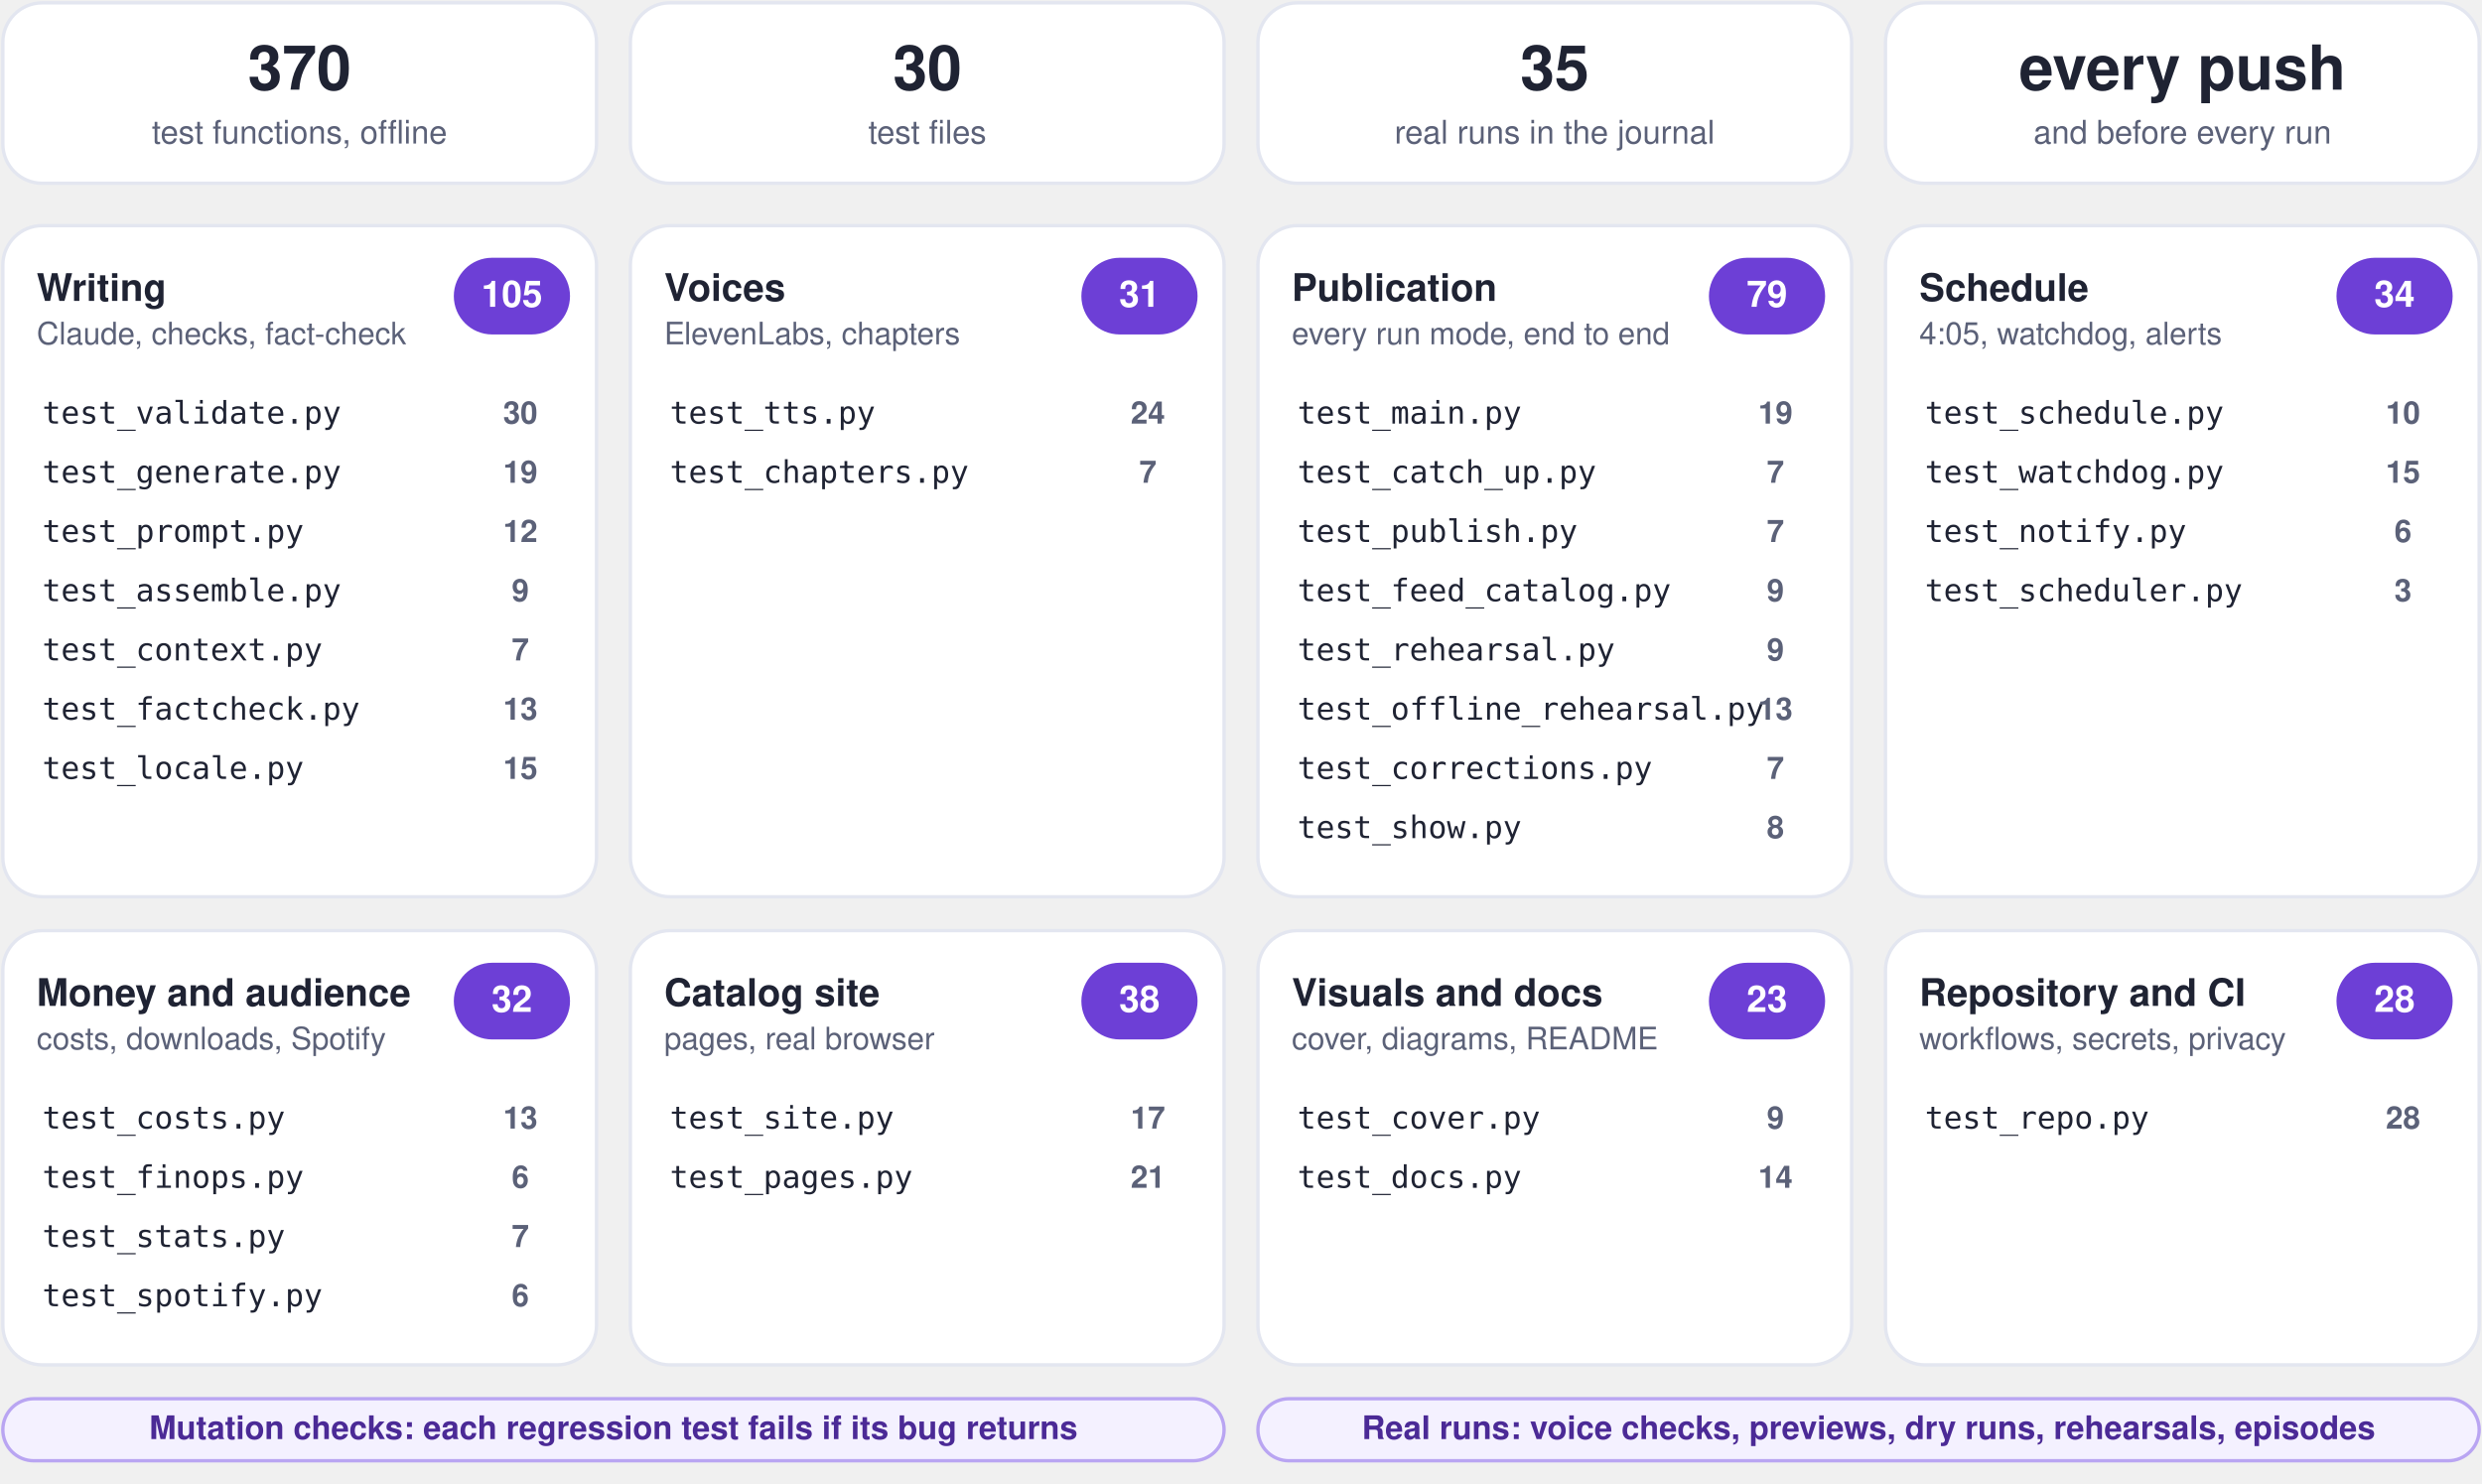
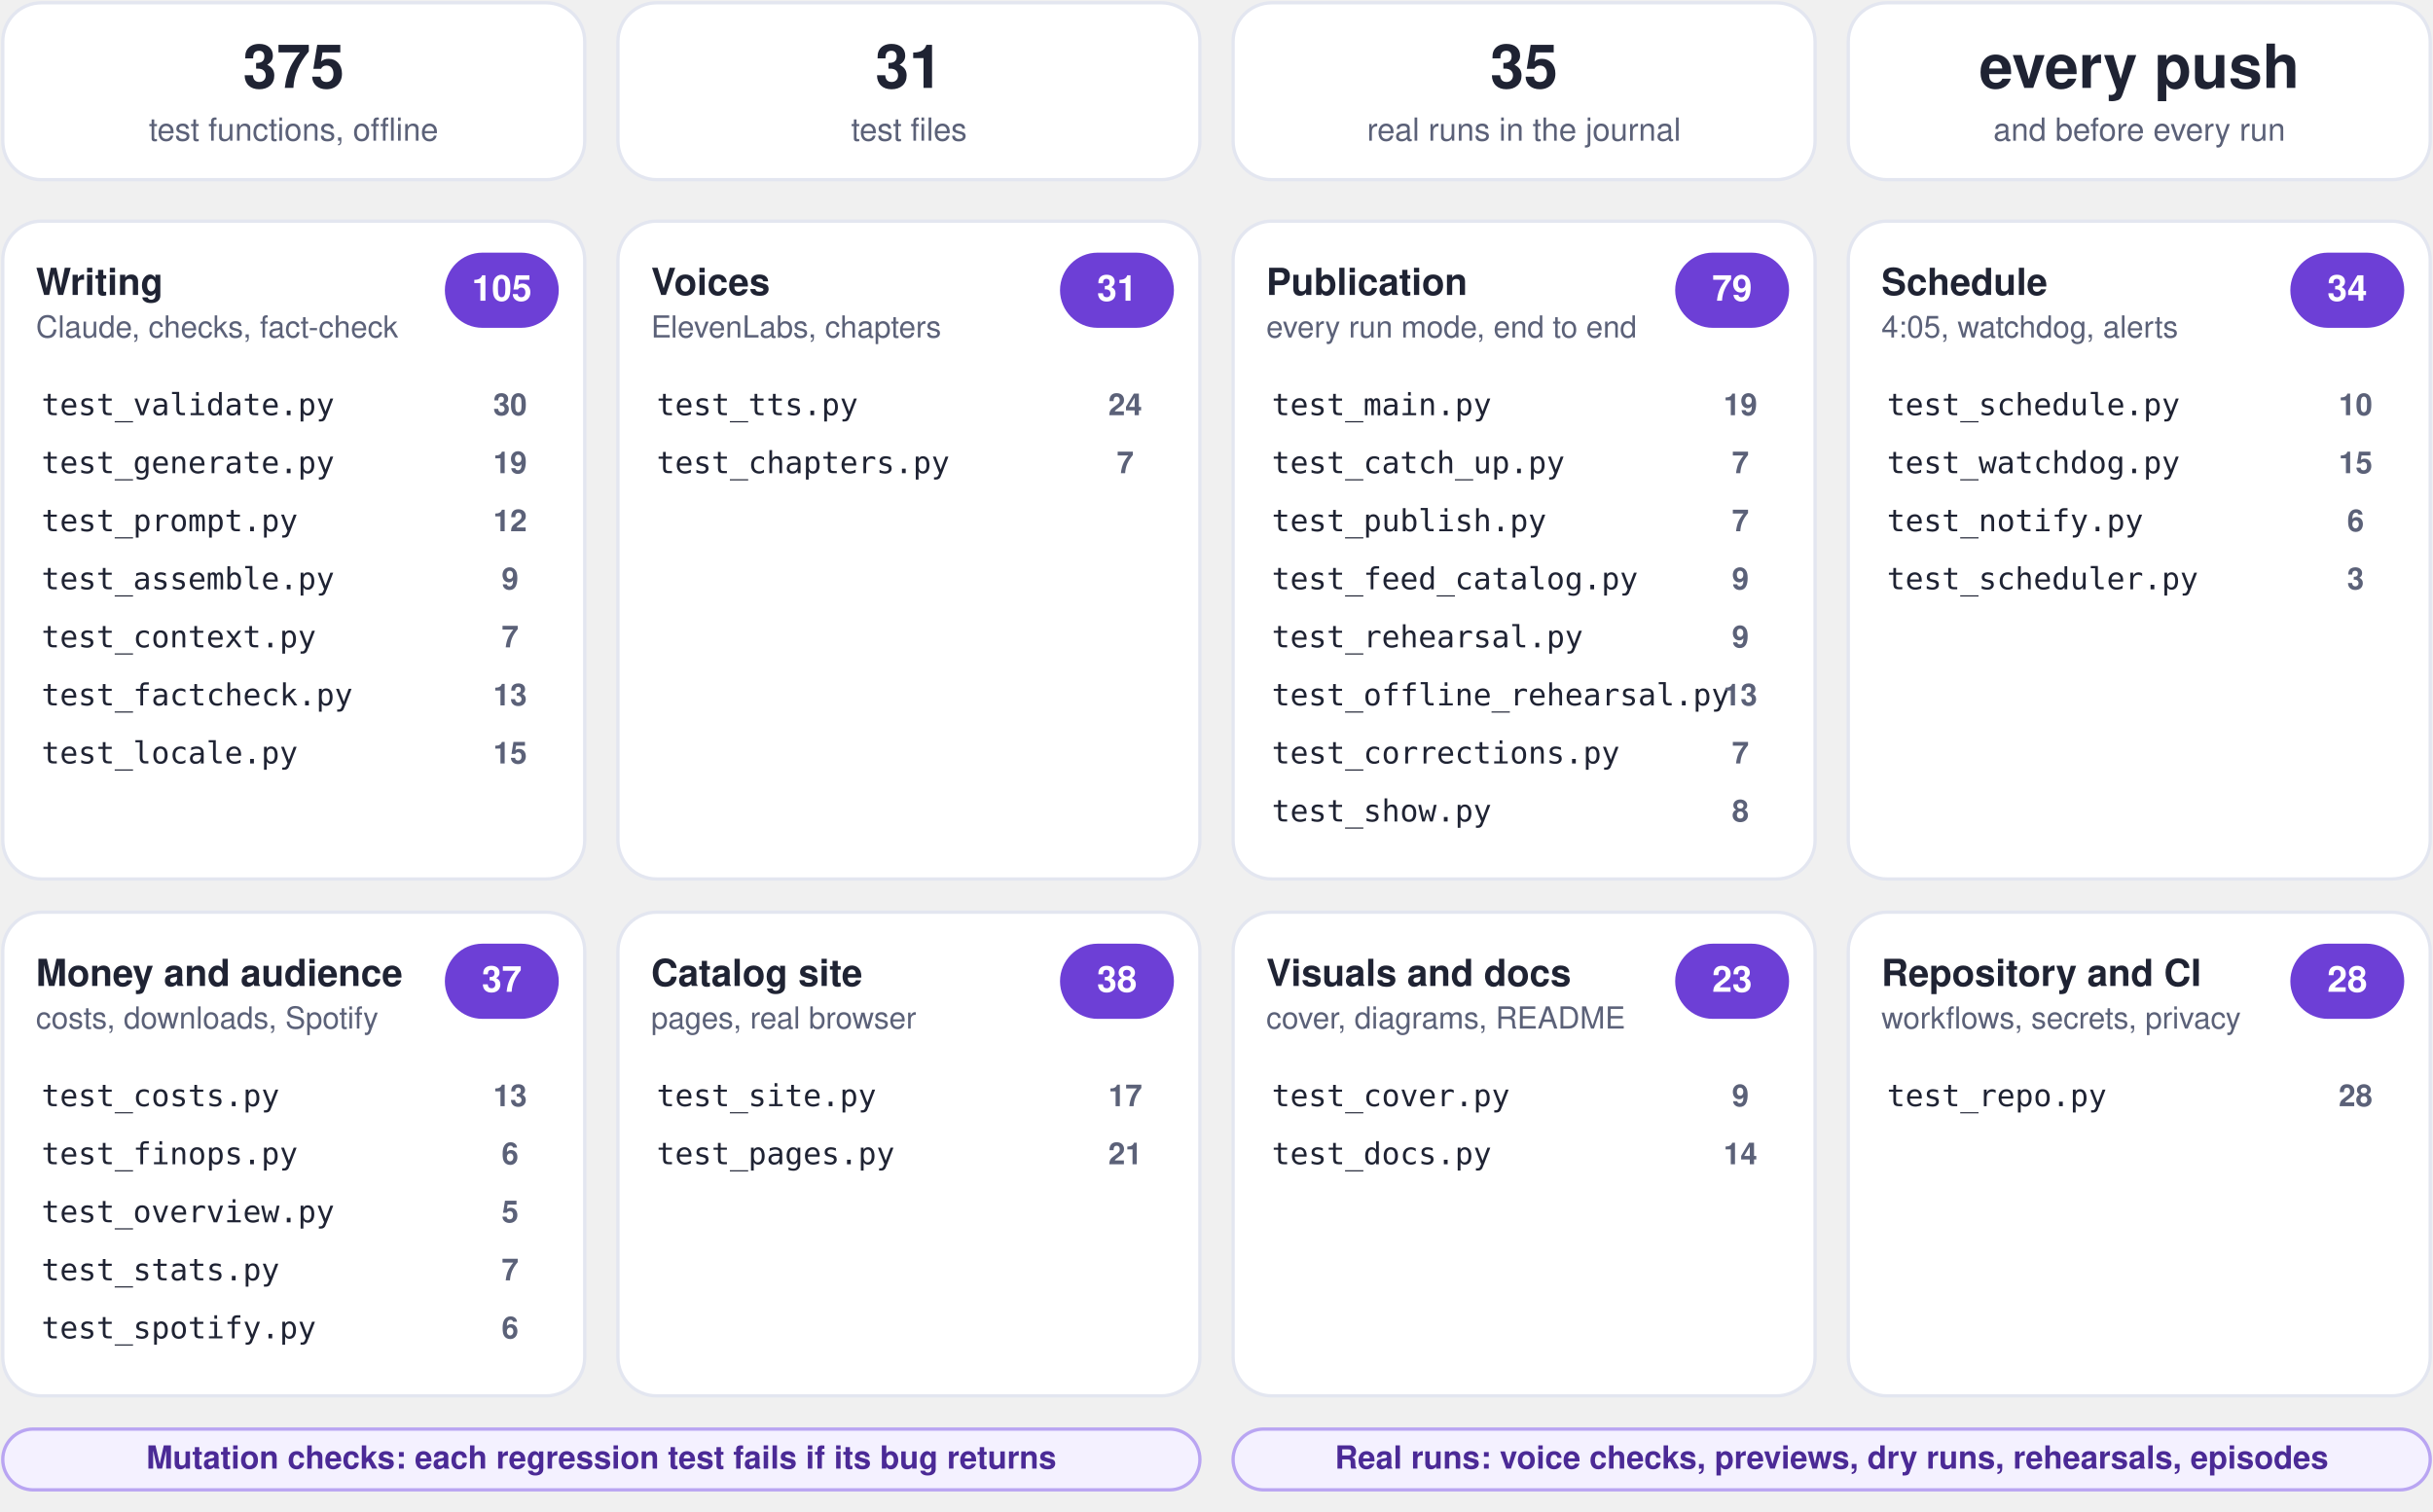
- <svg xmlns="http://www.w3.org/2000/svg" viewBox="0 0 880 526" width="880" height="526" role="img" aria-label="Test plan: 370 offline tests in 30 files">
+ <svg xmlns="http://www.w3.org/2000/svg" viewBox="0 0 880 547" width="880" height="547" role="img" aria-label="Test plan: 375 offline tests in 31 files">
  <g class="box">
    <rect x="1.0" y="1.0" width="210.5" height="64.0" rx="14" fill="#ffffff" stroke="#e3e6f0" stroke-width="1.2" class="frame" />
-     <text x="106.2" y="31.8" font-family="-apple-system, BlinkMacSystemFont, 'Segoe UI', Helvetica, Arial, sans-serif" font-size="22" font-weight="750" fill="#1f2333" text-anchor="middle">370</text>
+     <text x="106.2" y="31.8" font-family="-apple-system, BlinkMacSystemFont, 'Segoe UI', Helvetica, Arial, sans-serif" font-size="22" font-weight="750" fill="#1f2333" text-anchor="middle">375</text>
    <text x="106.2" y="50.9" font-family="-apple-system, BlinkMacSystemFont, 'Segoe UI', Helvetica, Arial, sans-serif" font-size="11.5" font-weight="500" fill="#5b6178" text-anchor="middle">test functions, offline</text>
  </g>
  <g class="box">
    <rect x="223.5" y="1.0" width="210.5" height="64.0" rx="14" fill="#ffffff" stroke="#e3e6f0" stroke-width="1.2" class="frame" />
-     <text x="328.8" y="31.8" font-family="-apple-system, BlinkMacSystemFont, 'Segoe UI', Helvetica, Arial, sans-serif" font-size="22" font-weight="750" fill="#1f2333" text-anchor="middle">30</text>
+     <text x="328.8" y="31.8" font-family="-apple-system, BlinkMacSystemFont, 'Segoe UI', Helvetica, Arial, sans-serif" font-size="22" font-weight="750" fill="#1f2333" text-anchor="middle">31</text>
    <text x="328.8" y="50.9" font-family="-apple-system, BlinkMacSystemFont, 'Segoe UI', Helvetica, Arial, sans-serif" font-size="11.5" font-weight="500" fill="#5b6178" text-anchor="middle">test files</text>
  </g>
  <g class="box">
    <rect x="446.0" y="1.0" width="210.5" height="64.0" rx="14" fill="#ffffff" stroke="#e3e6f0" stroke-width="1.2" class="frame" />
    <text x="551.2" y="31.8" font-family="-apple-system, BlinkMacSystemFont, 'Segoe UI', Helvetica, Arial, sans-serif" font-size="22" font-weight="750" fill="#1f2333" text-anchor="middle">35</text>
    <text x="551.2" y="50.9" font-family="-apple-system, BlinkMacSystemFont, 'Segoe UI', Helvetica, Arial, sans-serif" font-size="11.5" font-weight="500" fill="#5b6178" text-anchor="middle">real runs in the journal</text>
  </g>
  <g class="box">
    <rect x="668.5" y="1.0" width="210.5" height="64.0" rx="14" fill="#ffffff" stroke="#e3e6f0" stroke-width="1.2" class="frame" />
    <text x="773.8" y="31.8" font-family="-apple-system, BlinkMacSystemFont, 'Segoe UI', Helvetica, Arial, sans-serif" font-size="22" font-weight="750" fill="#1f2333" text-anchor="middle">every push</text>
    <text x="773.8" y="50.9" font-family="-apple-system, BlinkMacSystemFont, 'Segoe UI', Helvetica, Arial, sans-serif" font-size="11.5" font-weight="500" fill="#5b6178" text-anchor="middle">and before every run</text>
  </g>
  <rect x="1.0" y="80.0" width="210.5" height="238.0" rx="14" fill="#ffffff" stroke="#e3e6f0" stroke-width="1.2" />
  <g class="box">
    <rect x="9.0" y="90.0" width="152.5" height="40.0" rx="12" fill="none" stroke="none" stroke-width="1.2" class="frame" />
    <text x="13.0" y="106.7" font-family="-apple-system, BlinkMacSystemFont, 'Segoe UI', Helvetica, Arial, sans-serif" font-size="13.5" font-weight="700" fill="#1f2333" text-anchor="start">Writing</text>
    <text x="13.0" y="122.1" font-family="-apple-system, BlinkMacSystemFont, 'Segoe UI', Helvetica, Arial, sans-serif" font-size="11" font-weight="400" fill="#5b6178" text-anchor="start">Claude, checks, fact-check</text>
  </g>
  <g class="box">
    <rect x="161.5" y="92.0" width="40.0" height="26.0" rx="13" fill="#6d3fd6" stroke="#6d3fd6" stroke-width="1.2" class="frame" />
    <text x="181.5" y="108.8" font-family="-apple-system, BlinkMacSystemFont, 'Segoe UI', Helvetica, Arial, sans-serif" font-size="13" font-weight="700" fill="#ffffff" text-anchor="middle">105</text>
  </g>
  <g class="box">
    <rect x="11.0" y="138.0" width="190.5" height="18.0" rx="12" fill="none" stroke="none" stroke-width="1.2" class="frame" />
    <text x="15.0" y="150.2" font-family="ui-monospace, SFMono-Regular, Menlo, Consolas, monospace" font-size="11" font-weight="500" fill="#1f2333" text-anchor="start">test_validate.py</text>
  </g>
  <g class="box">
    <rect x="167.5" y="138.0" width="34.0" height="18.0" rx="12" fill="none" stroke="none" stroke-width="1.2" class="frame" />
    <text x="184.5" y="150.2" font-family="-apple-system, BlinkMacSystemFont, 'Segoe UI', Helvetica, Arial, sans-serif" font-size="11" font-weight="700" fill="#5b6178" text-anchor="middle">30</text>
  </g>
  <g class="box">
    <rect x="11.0" y="159.0" width="190.5" height="18.0" rx="12" fill="none" stroke="none" stroke-width="1.2" class="frame" />
    <text x="15.0" y="171.2" font-family="ui-monospace, SFMono-Regular, Menlo, Consolas, monospace" font-size="11" font-weight="500" fill="#1f2333" text-anchor="start">test_generate.py</text>
  </g>
  <g class="box">
    <rect x="167.5" y="159.0" width="34.0" height="18.0" rx="12" fill="none" stroke="none" stroke-width="1.2" class="frame" />
    <text x="184.5" y="171.2" font-family="-apple-system, BlinkMacSystemFont, 'Segoe UI', Helvetica, Arial, sans-serif" font-size="11" font-weight="700" fill="#5b6178" text-anchor="middle">19</text>
  </g>
  <g class="box">
    <rect x="11.0" y="180.0" width="190.5" height="18.0" rx="12" fill="none" stroke="none" stroke-width="1.2" class="frame" />
    <text x="15.0" y="192.2" font-family="ui-monospace, SFMono-Regular, Menlo, Consolas, monospace" font-size="11" font-weight="500" fill="#1f2333" text-anchor="start">test_prompt.py</text>
  </g>
  <g class="box">
    <rect x="167.5" y="180.0" width="34.0" height="18.0" rx="12" fill="none" stroke="none" stroke-width="1.2" class="frame" />
    <text x="184.5" y="192.2" font-family="-apple-system, BlinkMacSystemFont, 'Segoe UI', Helvetica, Arial, sans-serif" font-size="11" font-weight="700" fill="#5b6178" text-anchor="middle">12</text>
  </g>
  <g class="box">
    <rect x="11.0" y="201.0" width="190.5" height="18.0" rx="12" fill="none" stroke="none" stroke-width="1.2" class="frame" />
    <text x="15.0" y="213.2" font-family="ui-monospace, SFMono-Regular, Menlo, Consolas, monospace" font-size="11" font-weight="500" fill="#1f2333" text-anchor="start">test_assemble.py</text>
  </g>
  <g class="box">
    <rect x="167.5" y="201.0" width="34.0" height="18.0" rx="12" fill="none" stroke="none" stroke-width="1.2" class="frame" />
    <text x="184.5" y="213.2" font-family="-apple-system, BlinkMacSystemFont, 'Segoe UI', Helvetica, Arial, sans-serif" font-size="11" font-weight="700" fill="#5b6178" text-anchor="middle">9</text>
  </g>
  <g class="box">
    <rect x="11.0" y="222.0" width="190.5" height="18.0" rx="12" fill="none" stroke="none" stroke-width="1.2" class="frame" />
    <text x="15.0" y="234.2" font-family="ui-monospace, SFMono-Regular, Menlo, Consolas, monospace" font-size="11" font-weight="500" fill="#1f2333" text-anchor="start">test_context.py</text>
  </g>
  <g class="box">
    <rect x="167.5" y="222.0" width="34.0" height="18.0" rx="12" fill="none" stroke="none" stroke-width="1.2" class="frame" />
    <text x="184.5" y="234.2" font-family="-apple-system, BlinkMacSystemFont, 'Segoe UI', Helvetica, Arial, sans-serif" font-size="11" font-weight="700" fill="#5b6178" text-anchor="middle">7</text>
  </g>
  <g class="box">
    <rect x="11.0" y="243.0" width="190.5" height="18.0" rx="12" fill="none" stroke="none" stroke-width="1.2" class="frame" />
    <text x="15.0" y="255.2" font-family="ui-monospace, SFMono-Regular, Menlo, Consolas, monospace" font-size="11" font-weight="500" fill="#1f2333" text-anchor="start">test_factcheck.py</text>
  </g>
  <g class="box">
    <rect x="167.5" y="243.0" width="34.0" height="18.0" rx="12" fill="none" stroke="none" stroke-width="1.2" class="frame" />
    <text x="184.5" y="255.2" font-family="-apple-system, BlinkMacSystemFont, 'Segoe UI', Helvetica, Arial, sans-serif" font-size="11" font-weight="700" fill="#5b6178" text-anchor="middle">13</text>
  </g>
  <g class="box">
    <rect x="11.0" y="264.0" width="190.5" height="18.0" rx="12" fill="none" stroke="none" stroke-width="1.2" class="frame" />
    <text x="15.0" y="276.2" font-family="ui-monospace, SFMono-Regular, Menlo, Consolas, monospace" font-size="11" font-weight="500" fill="#1f2333" text-anchor="start">test_locale.py</text>
  </g>
  <g class="box">
    <rect x="167.5" y="264.0" width="34.0" height="18.0" rx="12" fill="none" stroke="none" stroke-width="1.2" class="frame" />
    <text x="184.5" y="276.2" font-family="-apple-system, BlinkMacSystemFont, 'Segoe UI', Helvetica, Arial, sans-serif" font-size="11" font-weight="700" fill="#5b6178" text-anchor="middle">15</text>
  </g>
  <rect x="223.5" y="80.0" width="210.5" height="238.0" rx="14" fill="#ffffff" stroke="#e3e6f0" stroke-width="1.2" />
  <g class="box">
    <rect x="231.5" y="90.0" width="152.5" height="40.0" rx="12" fill="none" stroke="none" stroke-width="1.2" class="frame" />
    <text x="235.5" y="106.7" font-family="-apple-system, BlinkMacSystemFont, 'Segoe UI', Helvetica, Arial, sans-serif" font-size="13.5" font-weight="700" fill="#1f2333" text-anchor="start">Voices</text>
    <text x="235.5" y="122.1" font-family="-apple-system, BlinkMacSystemFont, 'Segoe UI', Helvetica, Arial, sans-serif" font-size="11" font-weight="400" fill="#5b6178" text-anchor="start">ElevenLabs, chapters</text>
  </g>
  <g class="box">
    <rect x="384.0" y="92.0" width="40.0" height="26.0" rx="13" fill="#6d3fd6" stroke="#6d3fd6" stroke-width="1.2" class="frame" />
    <text x="404.0" y="108.8" font-family="-apple-system, BlinkMacSystemFont, 'Segoe UI', Helvetica, Arial, sans-serif" font-size="13" font-weight="700" fill="#ffffff" text-anchor="middle">31</text>
  </g>
  <g class="box">
    <rect x="233.5" y="138.0" width="190.5" height="18.0" rx="12" fill="none" stroke="none" stroke-width="1.2" class="frame" />
    <text x="237.5" y="150.2" font-family="ui-monospace, SFMono-Regular, Menlo, Consolas, monospace" font-size="11" font-weight="500" fill="#1f2333" text-anchor="start">test_tts.py</text>
  </g>
  <g class="box">
    <rect x="390.0" y="138.0" width="34.0" height="18.0" rx="12" fill="none" stroke="none" stroke-width="1.2" class="frame" />
    <text x="407.0" y="150.2" font-family="-apple-system, BlinkMacSystemFont, 'Segoe UI', Helvetica, Arial, sans-serif" font-size="11" font-weight="700" fill="#5b6178" text-anchor="middle">24</text>
  </g>
  <g class="box">
    <rect x="233.5" y="159.0" width="190.5" height="18.0" rx="12" fill="none" stroke="none" stroke-width="1.2" class="frame" />
    <text x="237.5" y="171.2" font-family="ui-monospace, SFMono-Regular, Menlo, Consolas, monospace" font-size="11" font-weight="500" fill="#1f2333" text-anchor="start">test_chapters.py</text>
  </g>
  <g class="box">
    <rect x="390.0" y="159.0" width="34.0" height="18.0" rx="12" fill="none" stroke="none" stroke-width="1.2" class="frame" />
    <text x="407.0" y="171.2" font-family="-apple-system, BlinkMacSystemFont, 'Segoe UI', Helvetica, Arial, sans-serif" font-size="11" font-weight="700" fill="#5b6178" text-anchor="middle">7</text>
  </g>
  <rect x="446.0" y="80.0" width="210.5" height="238.0" rx="14" fill="#ffffff" stroke="#e3e6f0" stroke-width="1.2" />
  <g class="box">
    <rect x="454.0" y="90.0" width="152.5" height="40.0" rx="12" fill="none" stroke="none" stroke-width="1.2" class="frame" />
    <text x="458.0" y="106.7" font-family="-apple-system, BlinkMacSystemFont, 'Segoe UI', Helvetica, Arial, sans-serif" font-size="13.5" font-weight="700" fill="#1f2333" text-anchor="start">Publication</text>
    <text x="458.0" y="122.1" font-family="-apple-system, BlinkMacSystemFont, 'Segoe UI', Helvetica, Arial, sans-serif" font-size="11" font-weight="400" fill="#5b6178" text-anchor="start">every run mode, end to end</text>
  </g>
  <g class="box">
    <rect x="606.5" y="92.0" width="40.0" height="26.0" rx="13" fill="#6d3fd6" stroke="#6d3fd6" stroke-width="1.2" class="frame" />
    <text x="626.5" y="108.8" font-family="-apple-system, BlinkMacSystemFont, 'Segoe UI', Helvetica, Arial, sans-serif" font-size="13" font-weight="700" fill="#ffffff" text-anchor="middle">79</text>
  </g>
  <g class="box">
    <rect x="456.0" y="138.0" width="190.5" height="18.0" rx="12" fill="none" stroke="none" stroke-width="1.2" class="frame" />
    <text x="460.0" y="150.2" font-family="ui-monospace, SFMono-Regular, Menlo, Consolas, monospace" font-size="11" font-weight="500" fill="#1f2333" text-anchor="start">test_main.py</text>
  </g>
  <g class="box">
    <rect x="612.5" y="138.0" width="34.0" height="18.0" rx="12" fill="none" stroke="none" stroke-width="1.2" class="frame" />
    <text x="629.5" y="150.2" font-family="-apple-system, BlinkMacSystemFont, 'Segoe UI', Helvetica, Arial, sans-serif" font-size="11" font-weight="700" fill="#5b6178" text-anchor="middle">19</text>
  </g>
  <g class="box">
    <rect x="456.0" y="159.0" width="190.5" height="18.0" rx="12" fill="none" stroke="none" stroke-width="1.2" class="frame" />
    <text x="460.0" y="171.2" font-family="ui-monospace, SFMono-Regular, Menlo, Consolas, monospace" font-size="11" font-weight="500" fill="#1f2333" text-anchor="start">test_catch_up.py</text>
  </g>
  <g class="box">
    <rect x="612.5" y="159.0" width="34.0" height="18.0" rx="12" fill="none" stroke="none" stroke-width="1.2" class="frame" />
    <text x="629.5" y="171.2" font-family="-apple-system, BlinkMacSystemFont, 'Segoe UI', Helvetica, Arial, sans-serif" font-size="11" font-weight="700" fill="#5b6178" text-anchor="middle">7</text>
  </g>
  <g class="box">
    <rect x="456.0" y="180.0" width="190.5" height="18.0" rx="12" fill="none" stroke="none" stroke-width="1.2" class="frame" />
    <text x="460.0" y="192.2" font-family="ui-monospace, SFMono-Regular, Menlo, Consolas, monospace" font-size="11" font-weight="500" fill="#1f2333" text-anchor="start">test_publish.py</text>
  </g>
  <g class="box">
    <rect x="612.5" y="180.0" width="34.0" height="18.0" rx="12" fill="none" stroke="none" stroke-width="1.2" class="frame" />
    <text x="629.5" y="192.2" font-family="-apple-system, BlinkMacSystemFont, 'Segoe UI', Helvetica, Arial, sans-serif" font-size="11" font-weight="700" fill="#5b6178" text-anchor="middle">7</text>
  </g>
  <g class="box">
    <rect x="456.0" y="201.0" width="190.5" height="18.0" rx="12" fill="none" stroke="none" stroke-width="1.2" class="frame" />
    <text x="460.0" y="213.2" font-family="ui-monospace, SFMono-Regular, Menlo, Consolas, monospace" font-size="11" font-weight="500" fill="#1f2333" text-anchor="start">test_feed_catalog.py</text>
  </g>
  <g class="box">
    <rect x="612.5" y="201.0" width="34.0" height="18.0" rx="12" fill="none" stroke="none" stroke-width="1.2" class="frame" />
    <text x="629.5" y="213.2" font-family="-apple-system, BlinkMacSystemFont, 'Segoe UI', Helvetica, Arial, sans-serif" font-size="11" font-weight="700" fill="#5b6178" text-anchor="middle">9</text>
  </g>
  <g class="box">
    <rect x="456.0" y="222.0" width="190.5" height="18.0" rx="12" fill="none" stroke="none" stroke-width="1.2" class="frame" />
    <text x="460.0" y="234.2" font-family="ui-monospace, SFMono-Regular, Menlo, Consolas, monospace" font-size="11" font-weight="500" fill="#1f2333" text-anchor="start">test_rehearsal.py</text>
  </g>
  <g class="box">
    <rect x="612.5" y="222.0" width="34.0" height="18.0" rx="12" fill="none" stroke="none" stroke-width="1.2" class="frame" />
    <text x="629.5" y="234.2" font-family="-apple-system, BlinkMacSystemFont, 'Segoe UI', Helvetica, Arial, sans-serif" font-size="11" font-weight="700" fill="#5b6178" text-anchor="middle">9</text>
  </g>
  <g class="box">
    <rect x="456.0" y="243.0" width="190.5" height="18.0" rx="12" fill="none" stroke="none" stroke-width="1.2" class="frame" />
    <text x="460.0" y="255.2" font-family="ui-monospace, SFMono-Regular, Menlo, Consolas, monospace" font-size="11" font-weight="500" fill="#1f2333" text-anchor="start">test_offline_rehearsal.py</text>
  </g>
  <g class="box">
    <rect x="612.5" y="243.0" width="34.0" height="18.0" rx="12" fill="none" stroke="none" stroke-width="1.2" class="frame" />
    <text x="629.5" y="255.2" font-family="-apple-system, BlinkMacSystemFont, 'Segoe UI', Helvetica, Arial, sans-serif" font-size="11" font-weight="700" fill="#5b6178" text-anchor="middle">13</text>
  </g>
  <g class="box">
    <rect x="456.0" y="264.0" width="190.5" height="18.0" rx="12" fill="none" stroke="none" stroke-width="1.2" class="frame" />
    <text x="460.0" y="276.2" font-family="ui-monospace, SFMono-Regular, Menlo, Consolas, monospace" font-size="11" font-weight="500" fill="#1f2333" text-anchor="start">test_corrections.py</text>
  </g>
  <g class="box">
    <rect x="612.5" y="264.0" width="34.0" height="18.0" rx="12" fill="none" stroke="none" stroke-width="1.2" class="frame" />
    <text x="629.5" y="276.2" font-family="-apple-system, BlinkMacSystemFont, 'Segoe UI', Helvetica, Arial, sans-serif" font-size="11" font-weight="700" fill="#5b6178" text-anchor="middle">7</text>
  </g>
  <g class="box">
    <rect x="456.0" y="285.0" width="190.5" height="18.0" rx="12" fill="none" stroke="none" stroke-width="1.2" class="frame" />
    <text x="460.0" y="297.2" font-family="ui-monospace, SFMono-Regular, Menlo, Consolas, monospace" font-size="11" font-weight="500" fill="#1f2333" text-anchor="start">test_show.py</text>
  </g>
  <g class="box">
    <rect x="612.5" y="285.0" width="34.0" height="18.0" rx="12" fill="none" stroke="none" stroke-width="1.2" class="frame" />
    <text x="629.5" y="297.2" font-family="-apple-system, BlinkMacSystemFont, 'Segoe UI', Helvetica, Arial, sans-serif" font-size="11" font-weight="700" fill="#5b6178" text-anchor="middle">8</text>
  </g>
  <rect x="668.5" y="80.0" width="210.5" height="238.0" rx="14" fill="#ffffff" stroke="#e3e6f0" stroke-width="1.2" />
  <g class="box">
    <rect x="676.5" y="90.0" width="152.5" height="40.0" rx="12" fill="none" stroke="none" stroke-width="1.2" class="frame" />
    <text x="680.5" y="106.7" font-family="-apple-system, BlinkMacSystemFont, 'Segoe UI', Helvetica, Arial, sans-serif" font-size="13.5" font-weight="700" fill="#1f2333" text-anchor="start">Schedule</text>
    <text x="680.5" y="122.1" font-family="-apple-system, BlinkMacSystemFont, 'Segoe UI', Helvetica, Arial, sans-serif" font-size="11" font-weight="400" fill="#5b6178" text-anchor="start">4:05, watchdog, alerts</text>
  </g>
  <g class="box">
    <rect x="829.0" y="92.0" width="40.0" height="26.0" rx="13" fill="#6d3fd6" stroke="#6d3fd6" stroke-width="1.2" class="frame" />
    <text x="849.0" y="108.8" font-family="-apple-system, BlinkMacSystemFont, 'Segoe UI', Helvetica, Arial, sans-serif" font-size="13" font-weight="700" fill="#ffffff" text-anchor="middle">34</text>
  </g>
  <g class="box">
    <rect x="678.5" y="138.0" width="190.5" height="18.0" rx="12" fill="none" stroke="none" stroke-width="1.2" class="frame" />
    <text x="682.5" y="150.2" font-family="ui-monospace, SFMono-Regular, Menlo, Consolas, monospace" font-size="11" font-weight="500" fill="#1f2333" text-anchor="start">test_schedule.py</text>
  </g>
  <g class="box">
    <rect x="835.0" y="138.0" width="34.0" height="18.0" rx="12" fill="none" stroke="none" stroke-width="1.2" class="frame" />
    <text x="852.0" y="150.2" font-family="-apple-system, BlinkMacSystemFont, 'Segoe UI', Helvetica, Arial, sans-serif" font-size="11" font-weight="700" fill="#5b6178" text-anchor="middle">10</text>
  </g>
  <g class="box">
    <rect x="678.5" y="159.0" width="190.5" height="18.0" rx="12" fill="none" stroke="none" stroke-width="1.2" class="frame" />
    <text x="682.5" y="171.2" font-family="ui-monospace, SFMono-Regular, Menlo, Consolas, monospace" font-size="11" font-weight="500" fill="#1f2333" text-anchor="start">test_watchdog.py</text>
  </g>
  <g class="box">
    <rect x="835.0" y="159.0" width="34.0" height="18.0" rx="12" fill="none" stroke="none" stroke-width="1.2" class="frame" />
    <text x="852.0" y="171.2" font-family="-apple-system, BlinkMacSystemFont, 'Segoe UI', Helvetica, Arial, sans-serif" font-size="11" font-weight="700" fill="#5b6178" text-anchor="middle">15</text>
  </g>
  <g class="box">
    <rect x="678.5" y="180.0" width="190.5" height="18.0" rx="12" fill="none" stroke="none" stroke-width="1.2" class="frame" />
    <text x="682.5" y="192.2" font-family="ui-monospace, SFMono-Regular, Menlo, Consolas, monospace" font-size="11" font-weight="500" fill="#1f2333" text-anchor="start">test_notify.py</text>
  </g>
  <g class="box">
    <rect x="835.0" y="180.0" width="34.0" height="18.0" rx="12" fill="none" stroke="none" stroke-width="1.2" class="frame" />
    <text x="852.0" y="192.2" font-family="-apple-system, BlinkMacSystemFont, 'Segoe UI', Helvetica, Arial, sans-serif" font-size="11" font-weight="700" fill="#5b6178" text-anchor="middle">6</text>
  </g>
  <g class="box">
    <rect x="678.5" y="201.0" width="190.5" height="18.0" rx="12" fill="none" stroke="none" stroke-width="1.2" class="frame" />
    <text x="682.5" y="213.2" font-family="ui-monospace, SFMono-Regular, Menlo, Consolas, monospace" font-size="11" font-weight="500" fill="#1f2333" text-anchor="start">test_scheduler.py</text>
  </g>
  <g class="box">
    <rect x="835.0" y="201.0" width="34.0" height="18.0" rx="12" fill="none" stroke="none" stroke-width="1.2" class="frame" />
    <text x="852.0" y="213.2" font-family="-apple-system, BlinkMacSystemFont, 'Segoe UI', Helvetica, Arial, sans-serif" font-size="11" font-weight="700" fill="#5b6178" text-anchor="middle">3</text>
  </g>
-   <rect x="1.0" y="330.0" width="210.5" height="154.0" rx="14" fill="#ffffff" stroke="#e3e6f0" stroke-width="1.2" />
+   <rect x="1.0" y="330.0" width="210.5" height="175.0" rx="14" fill="#ffffff" stroke="#e3e6f0" stroke-width="1.2" />
  <g class="box">
    <rect x="9.0" y="340.0" width="152.5" height="40.0" rx="12" fill="none" stroke="none" stroke-width="1.2" class="frame" />
    <text x="13.0" y="356.7" font-family="-apple-system, BlinkMacSystemFont, 'Segoe UI', Helvetica, Arial, sans-serif" font-size="13.5" font-weight="700" fill="#1f2333" text-anchor="start">Money and audience</text>
    <text x="13.0" y="372.1" font-family="-apple-system, BlinkMacSystemFont, 'Segoe UI', Helvetica, Arial, sans-serif" font-size="11" font-weight="400" fill="#5b6178" text-anchor="start">costs, downloads, Spotify</text>
  </g>
  <g class="box">
    <rect x="161.5" y="342.0" width="40.0" height="26.0" rx="13" fill="#6d3fd6" stroke="#6d3fd6" stroke-width="1.2" class="frame" />
-     <text x="181.5" y="358.8" font-family="-apple-system, BlinkMacSystemFont, 'Segoe UI', Helvetica, Arial, sans-serif" font-size="13" font-weight="700" fill="#ffffff" text-anchor="middle">32</text>
+     <text x="181.5" y="358.8" font-family="-apple-system, BlinkMacSystemFont, 'Segoe UI', Helvetica, Arial, sans-serif" font-size="13" font-weight="700" fill="#ffffff" text-anchor="middle">37</text>
  </g>
  <g class="box">
    <rect x="11.0" y="388.0" width="190.5" height="18.0" rx="12" fill="none" stroke="none" stroke-width="1.2" class="frame" />
    <text x="15.0" y="400.2" font-family="ui-monospace, SFMono-Regular, Menlo, Consolas, monospace" font-size="11" font-weight="500" fill="#1f2333" text-anchor="start">test_costs.py</text>
  </g>
  <g class="box">
    <rect x="167.5" y="388.0" width="34.0" height="18.0" rx="12" fill="none" stroke="none" stroke-width="1.2" class="frame" />
    <text x="184.5" y="400.2" font-family="-apple-system, BlinkMacSystemFont, 'Segoe UI', Helvetica, Arial, sans-serif" font-size="11" font-weight="700" fill="#5b6178" text-anchor="middle">13</text>
  </g>
  <g class="box">
    <rect x="11.0" y="409.0" width="190.5" height="18.0" rx="12" fill="none" stroke="none" stroke-width="1.2" class="frame" />
    <text x="15.0" y="421.2" font-family="ui-monospace, SFMono-Regular, Menlo, Consolas, monospace" font-size="11" font-weight="500" fill="#1f2333" text-anchor="start">test_finops.py</text>
  </g>
  <g class="box">
    <rect x="167.5" y="409.0" width="34.0" height="18.0" rx="12" fill="none" stroke="none" stroke-width="1.2" class="frame" />
    <text x="184.5" y="421.2" font-family="-apple-system, BlinkMacSystemFont, 'Segoe UI', Helvetica, Arial, sans-serif" font-size="11" font-weight="700" fill="#5b6178" text-anchor="middle">6</text>
  </g>
  <g class="box">
    <rect x="11.0" y="430.0" width="190.5" height="18.0" rx="12" fill="none" stroke="none" stroke-width="1.2" class="frame" />
-     <text x="15.0" y="442.2" font-family="ui-monospace, SFMono-Regular, Menlo, Consolas, monospace" font-size="11" font-weight="500" fill="#1f2333" text-anchor="start">test_stats.py</text>
+     <text x="15.0" y="442.2" font-family="ui-monospace, SFMono-Regular, Menlo, Consolas, monospace" font-size="11" font-weight="500" fill="#1f2333" text-anchor="start">test_overview.py</text>
  </g>
  <g class="box">
    <rect x="167.5" y="430.0" width="34.0" height="18.0" rx="12" fill="none" stroke="none" stroke-width="1.2" class="frame" />
-     <text x="184.5" y="442.2" font-family="-apple-system, BlinkMacSystemFont, 'Segoe UI', Helvetica, Arial, sans-serif" font-size="11" font-weight="700" fill="#5b6178" text-anchor="middle">7</text>
+     <text x="184.5" y="442.2" font-family="-apple-system, BlinkMacSystemFont, 'Segoe UI', Helvetica, Arial, sans-serif" font-size="11" font-weight="700" fill="#5b6178" text-anchor="middle">5</text>
  </g>
  <g class="box">
    <rect x="11.0" y="451.0" width="190.5" height="18.0" rx="12" fill="none" stroke="none" stroke-width="1.2" class="frame" />
-     <text x="15.0" y="463.2" font-family="ui-monospace, SFMono-Regular, Menlo, Consolas, monospace" font-size="11" font-weight="500" fill="#1f2333" text-anchor="start">test_spotify.py</text>
+     <text x="15.0" y="463.2" font-family="ui-monospace, SFMono-Regular, Menlo, Consolas, monospace" font-size="11" font-weight="500" fill="#1f2333" text-anchor="start">test_stats.py</text>
  </g>
  <g class="box">
    <rect x="167.5" y="451.0" width="34.0" height="18.0" rx="12" fill="none" stroke="none" stroke-width="1.2" class="frame" />
-     <text x="184.5" y="463.2" font-family="-apple-system, BlinkMacSystemFont, 'Segoe UI', Helvetica, Arial, sans-serif" font-size="11" font-weight="700" fill="#5b6178" text-anchor="middle">6</text>
-   </g>
-   <rect x="223.5" y="330.0" width="210.5" height="154.0" rx="14" fill="#ffffff" stroke="#e3e6f0" stroke-width="1.2" />
+     <text x="184.5" y="463.2" font-family="-apple-system, BlinkMacSystemFont, 'Segoe UI', Helvetica, Arial, sans-serif" font-size="11" font-weight="700" fill="#5b6178" text-anchor="middle">7</text>
+   </g>
+   <g class="box">
+     <rect x="11.0" y="472.0" width="190.5" height="18.0" rx="12" fill="none" stroke="none" stroke-width="1.2" class="frame" />
+     <text x="15.0" y="484.2" font-family="ui-monospace, SFMono-Regular, Menlo, Consolas, monospace" font-size="11" font-weight="500" fill="#1f2333" text-anchor="start">test_spotify.py</text>
+   </g>
+   <g class="box">
+     <rect x="167.5" y="472.0" width="34.0" height="18.0" rx="12" fill="none" stroke="none" stroke-width="1.2" class="frame" />
+     <text x="184.5" y="484.2" font-family="-apple-system, BlinkMacSystemFont, 'Segoe UI', Helvetica, Arial, sans-serif" font-size="11" font-weight="700" fill="#5b6178" text-anchor="middle">6</text>
+   </g>
+   <rect x="223.5" y="330.0" width="210.5" height="175.0" rx="14" fill="#ffffff" stroke="#e3e6f0" stroke-width="1.2" />
  <g class="box">
    <rect x="231.5" y="340.0" width="152.5" height="40.0" rx="12" fill="none" stroke="none" stroke-width="1.2" class="frame" />
    <text x="235.5" y="356.7" font-family="-apple-system, BlinkMacSystemFont, 'Segoe UI', Helvetica, Arial, sans-serif" font-size="13.5" font-weight="700" fill="#1f2333" text-anchor="start">Catalog site</text>
    <text x="235.5" y="372.1" font-family="-apple-system, BlinkMacSystemFont, 'Segoe UI', Helvetica, Arial, sans-serif" font-size="11" font-weight="400" fill="#5b6178" text-anchor="start">pages, real browser</text>
  </g>
  <g class="box">
    <rect x="384.0" y="342.0" width="40.0" height="26.0" rx="13" fill="#6d3fd6" stroke="#6d3fd6" stroke-width="1.2" class="frame" />
    <text x="404.0" y="358.8" font-family="-apple-system, BlinkMacSystemFont, 'Segoe UI', Helvetica, Arial, sans-serif" font-size="13" font-weight="700" fill="#ffffff" text-anchor="middle">38</text>
  </g>
  <g class="box">
    <rect x="233.5" y="388.0" width="190.5" height="18.0" rx="12" fill="none" stroke="none" stroke-width="1.2" class="frame" />
    <text x="237.5" y="400.2" font-family="ui-monospace, SFMono-Regular, Menlo, Consolas, monospace" font-size="11" font-weight="500" fill="#1f2333" text-anchor="start">test_site.py</text>
  </g>
  <g class="box">
    <rect x="390.0" y="388.0" width="34.0" height="18.0" rx="12" fill="none" stroke="none" stroke-width="1.2" class="frame" />
    <text x="407.0" y="400.2" font-family="-apple-system, BlinkMacSystemFont, 'Segoe UI', Helvetica, Arial, sans-serif" font-size="11" font-weight="700" fill="#5b6178" text-anchor="middle">17</text>
  </g>
  <g class="box">
    <rect x="233.5" y="409.0" width="190.5" height="18.0" rx="12" fill="none" stroke="none" stroke-width="1.2" class="frame" />
    <text x="237.5" y="421.2" font-family="ui-monospace, SFMono-Regular, Menlo, Consolas, monospace" font-size="11" font-weight="500" fill="#1f2333" text-anchor="start">test_pages.py</text>
  </g>
  <g class="box">
    <rect x="390.0" y="409.0" width="34.0" height="18.0" rx="12" fill="none" stroke="none" stroke-width="1.2" class="frame" />
    <text x="407.0" y="421.2" font-family="-apple-system, BlinkMacSystemFont, 'Segoe UI', Helvetica, Arial, sans-serif" font-size="11" font-weight="700" fill="#5b6178" text-anchor="middle">21</text>
  </g>
-   <rect x="446.0" y="330.0" width="210.5" height="154.0" rx="14" fill="#ffffff" stroke="#e3e6f0" stroke-width="1.2" />
+   <rect x="446.0" y="330.0" width="210.5" height="175.0" rx="14" fill="#ffffff" stroke="#e3e6f0" stroke-width="1.2" />
  <g class="box">
    <rect x="454.0" y="340.0" width="152.5" height="40.0" rx="12" fill="none" stroke="none" stroke-width="1.2" class="frame" />
    <text x="458.0" y="356.7" font-family="-apple-system, BlinkMacSystemFont, 'Segoe UI', Helvetica, Arial, sans-serif" font-size="13.5" font-weight="700" fill="#1f2333" text-anchor="start">Visuals and docs</text>
    <text x="458.0" y="372.1" font-family="-apple-system, BlinkMacSystemFont, 'Segoe UI', Helvetica, Arial, sans-serif" font-size="11" font-weight="400" fill="#5b6178" text-anchor="start">cover, diagrams, README</text>
  </g>
  <g class="box">
    <rect x="606.5" y="342.0" width="40.0" height="26.0" rx="13" fill="#6d3fd6" stroke="#6d3fd6" stroke-width="1.2" class="frame" />
    <text x="626.5" y="358.8" font-family="-apple-system, BlinkMacSystemFont, 'Segoe UI', Helvetica, Arial, sans-serif" font-size="13" font-weight="700" fill="#ffffff" text-anchor="middle">23</text>
  </g>
  <g class="box">
    <rect x="456.0" y="388.0" width="190.5" height="18.0" rx="12" fill="none" stroke="none" stroke-width="1.2" class="frame" />
    <text x="460.0" y="400.2" font-family="ui-monospace, SFMono-Regular, Menlo, Consolas, monospace" font-size="11" font-weight="500" fill="#1f2333" text-anchor="start">test_cover.py</text>
  </g>
  <g class="box">
    <rect x="612.5" y="388.0" width="34.0" height="18.0" rx="12" fill="none" stroke="none" stroke-width="1.2" class="frame" />
    <text x="629.5" y="400.2" font-family="-apple-system, BlinkMacSystemFont, 'Segoe UI', Helvetica, Arial, sans-serif" font-size="11" font-weight="700" fill="#5b6178" text-anchor="middle">9</text>
  </g>
  <g class="box">
    <rect x="456.0" y="409.0" width="190.5" height="18.0" rx="12" fill="none" stroke="none" stroke-width="1.2" class="frame" />
    <text x="460.0" y="421.2" font-family="ui-monospace, SFMono-Regular, Menlo, Consolas, monospace" font-size="11" font-weight="500" fill="#1f2333" text-anchor="start">test_docs.py</text>
  </g>
  <g class="box">
    <rect x="612.5" y="409.0" width="34.0" height="18.0" rx="12" fill="none" stroke="none" stroke-width="1.2" class="frame" />
    <text x="629.5" y="421.2" font-family="-apple-system, BlinkMacSystemFont, 'Segoe UI', Helvetica, Arial, sans-serif" font-size="11" font-weight="700" fill="#5b6178" text-anchor="middle">14</text>
  </g>
-   <rect x="668.5" y="330.0" width="210.5" height="154.0" rx="14" fill="#ffffff" stroke="#e3e6f0" stroke-width="1.2" />
+   <rect x="668.5" y="330.0" width="210.5" height="175.0" rx="14" fill="#ffffff" stroke="#e3e6f0" stroke-width="1.2" />
  <g class="box">
    <rect x="676.5" y="340.0" width="152.5" height="40.0" rx="12" fill="none" stroke="none" stroke-width="1.2" class="frame" />
    <text x="680.5" y="356.7" font-family="-apple-system, BlinkMacSystemFont, 'Segoe UI', Helvetica, Arial, sans-serif" font-size="13.5" font-weight="700" fill="#1f2333" text-anchor="start">Repository and CI</text>
    <text x="680.5" y="372.1" font-family="-apple-system, BlinkMacSystemFont, 'Segoe UI', Helvetica, Arial, sans-serif" font-size="11" font-weight="400" fill="#5b6178" text-anchor="start">workflows, secrets, privacy</text>
  </g>
  <g class="box">
    <rect x="829.0" y="342.0" width="40.0" height="26.0" rx="13" fill="#6d3fd6" stroke="#6d3fd6" stroke-width="1.2" class="frame" />
    <text x="849.0" y="358.8" font-family="-apple-system, BlinkMacSystemFont, 'Segoe UI', Helvetica, Arial, sans-serif" font-size="13" font-weight="700" fill="#ffffff" text-anchor="middle">28</text>
  </g>
  <g class="box">
    <rect x="678.5" y="388.0" width="190.5" height="18.0" rx="12" fill="none" stroke="none" stroke-width="1.2" class="frame" />
    <text x="682.5" y="400.2" font-family="ui-monospace, SFMono-Regular, Menlo, Consolas, monospace" font-size="11" font-weight="500" fill="#1f2333" text-anchor="start">test_repo.py</text>
  </g>
  <g class="box">
    <rect x="835.0" y="388.0" width="34.0" height="18.0" rx="12" fill="none" stroke="none" stroke-width="1.2" class="frame" />
    <text x="852.0" y="400.2" font-family="-apple-system, BlinkMacSystemFont, 'Segoe UI', Helvetica, Arial, sans-serif" font-size="11" font-weight="700" fill="#5b6178" text-anchor="middle">28</text>
  </g>
  <g class="box">
-     <rect x="1.0" y="496.0" width="433.0" height="22.0" rx="11" fill="#f4f1ff" stroke="#b9a5f2" stroke-width="1.2" class="frame" />
-     <text x="217.5" y="510.3" font-family="-apple-system, BlinkMacSystemFont, 'Segoe UI', Helvetica, Arial, sans-serif" font-size="11.5" font-weight="600" fill="#4b2a96" text-anchor="middle">Mutation checks: each regression test fails if its bug returns</text>
-   </g>
-   <g class="box">
-     <rect x="446.0" y="496.0" width="433.0" height="22.0" rx="11" fill="#f4f1ff" stroke="#b9a5f2" stroke-width="1.2" class="frame" />
-     <text x="662.5" y="510.3" font-family="-apple-system, BlinkMacSystemFont, 'Segoe UI', Helvetica, Arial, sans-serif" font-size="11.5" font-weight="600" fill="#4b2a96" text-anchor="middle">Real runs: voice checks, previews, dry runs, rehearsals, episodes</text>
+     <rect x="1.0" y="517.0" width="433.0" height="22.0" rx="11" fill="#f4f1ff" stroke="#b9a5f2" stroke-width="1.2" class="frame" />
+     <text x="217.5" y="531.3" font-family="-apple-system, BlinkMacSystemFont, 'Segoe UI', Helvetica, Arial, sans-serif" font-size="11.5" font-weight="600" fill="#4b2a96" text-anchor="middle">Mutation checks: each regression test fails if its bug returns</text>
+   </g>
+   <g class="box">
+     <rect x="446.0" y="517.0" width="433.0" height="22.0" rx="11" fill="#f4f1ff" stroke="#b9a5f2" stroke-width="1.2" class="frame" />
+     <text x="662.5" y="531.3" font-family="-apple-system, BlinkMacSystemFont, 'Segoe UI', Helvetica, Arial, sans-serif" font-size="11.5" font-weight="600" fill="#4b2a96" text-anchor="middle">Real runs: voice checks, previews, dry runs, rehearsals, episodes</text>
  </g>
</svg>
